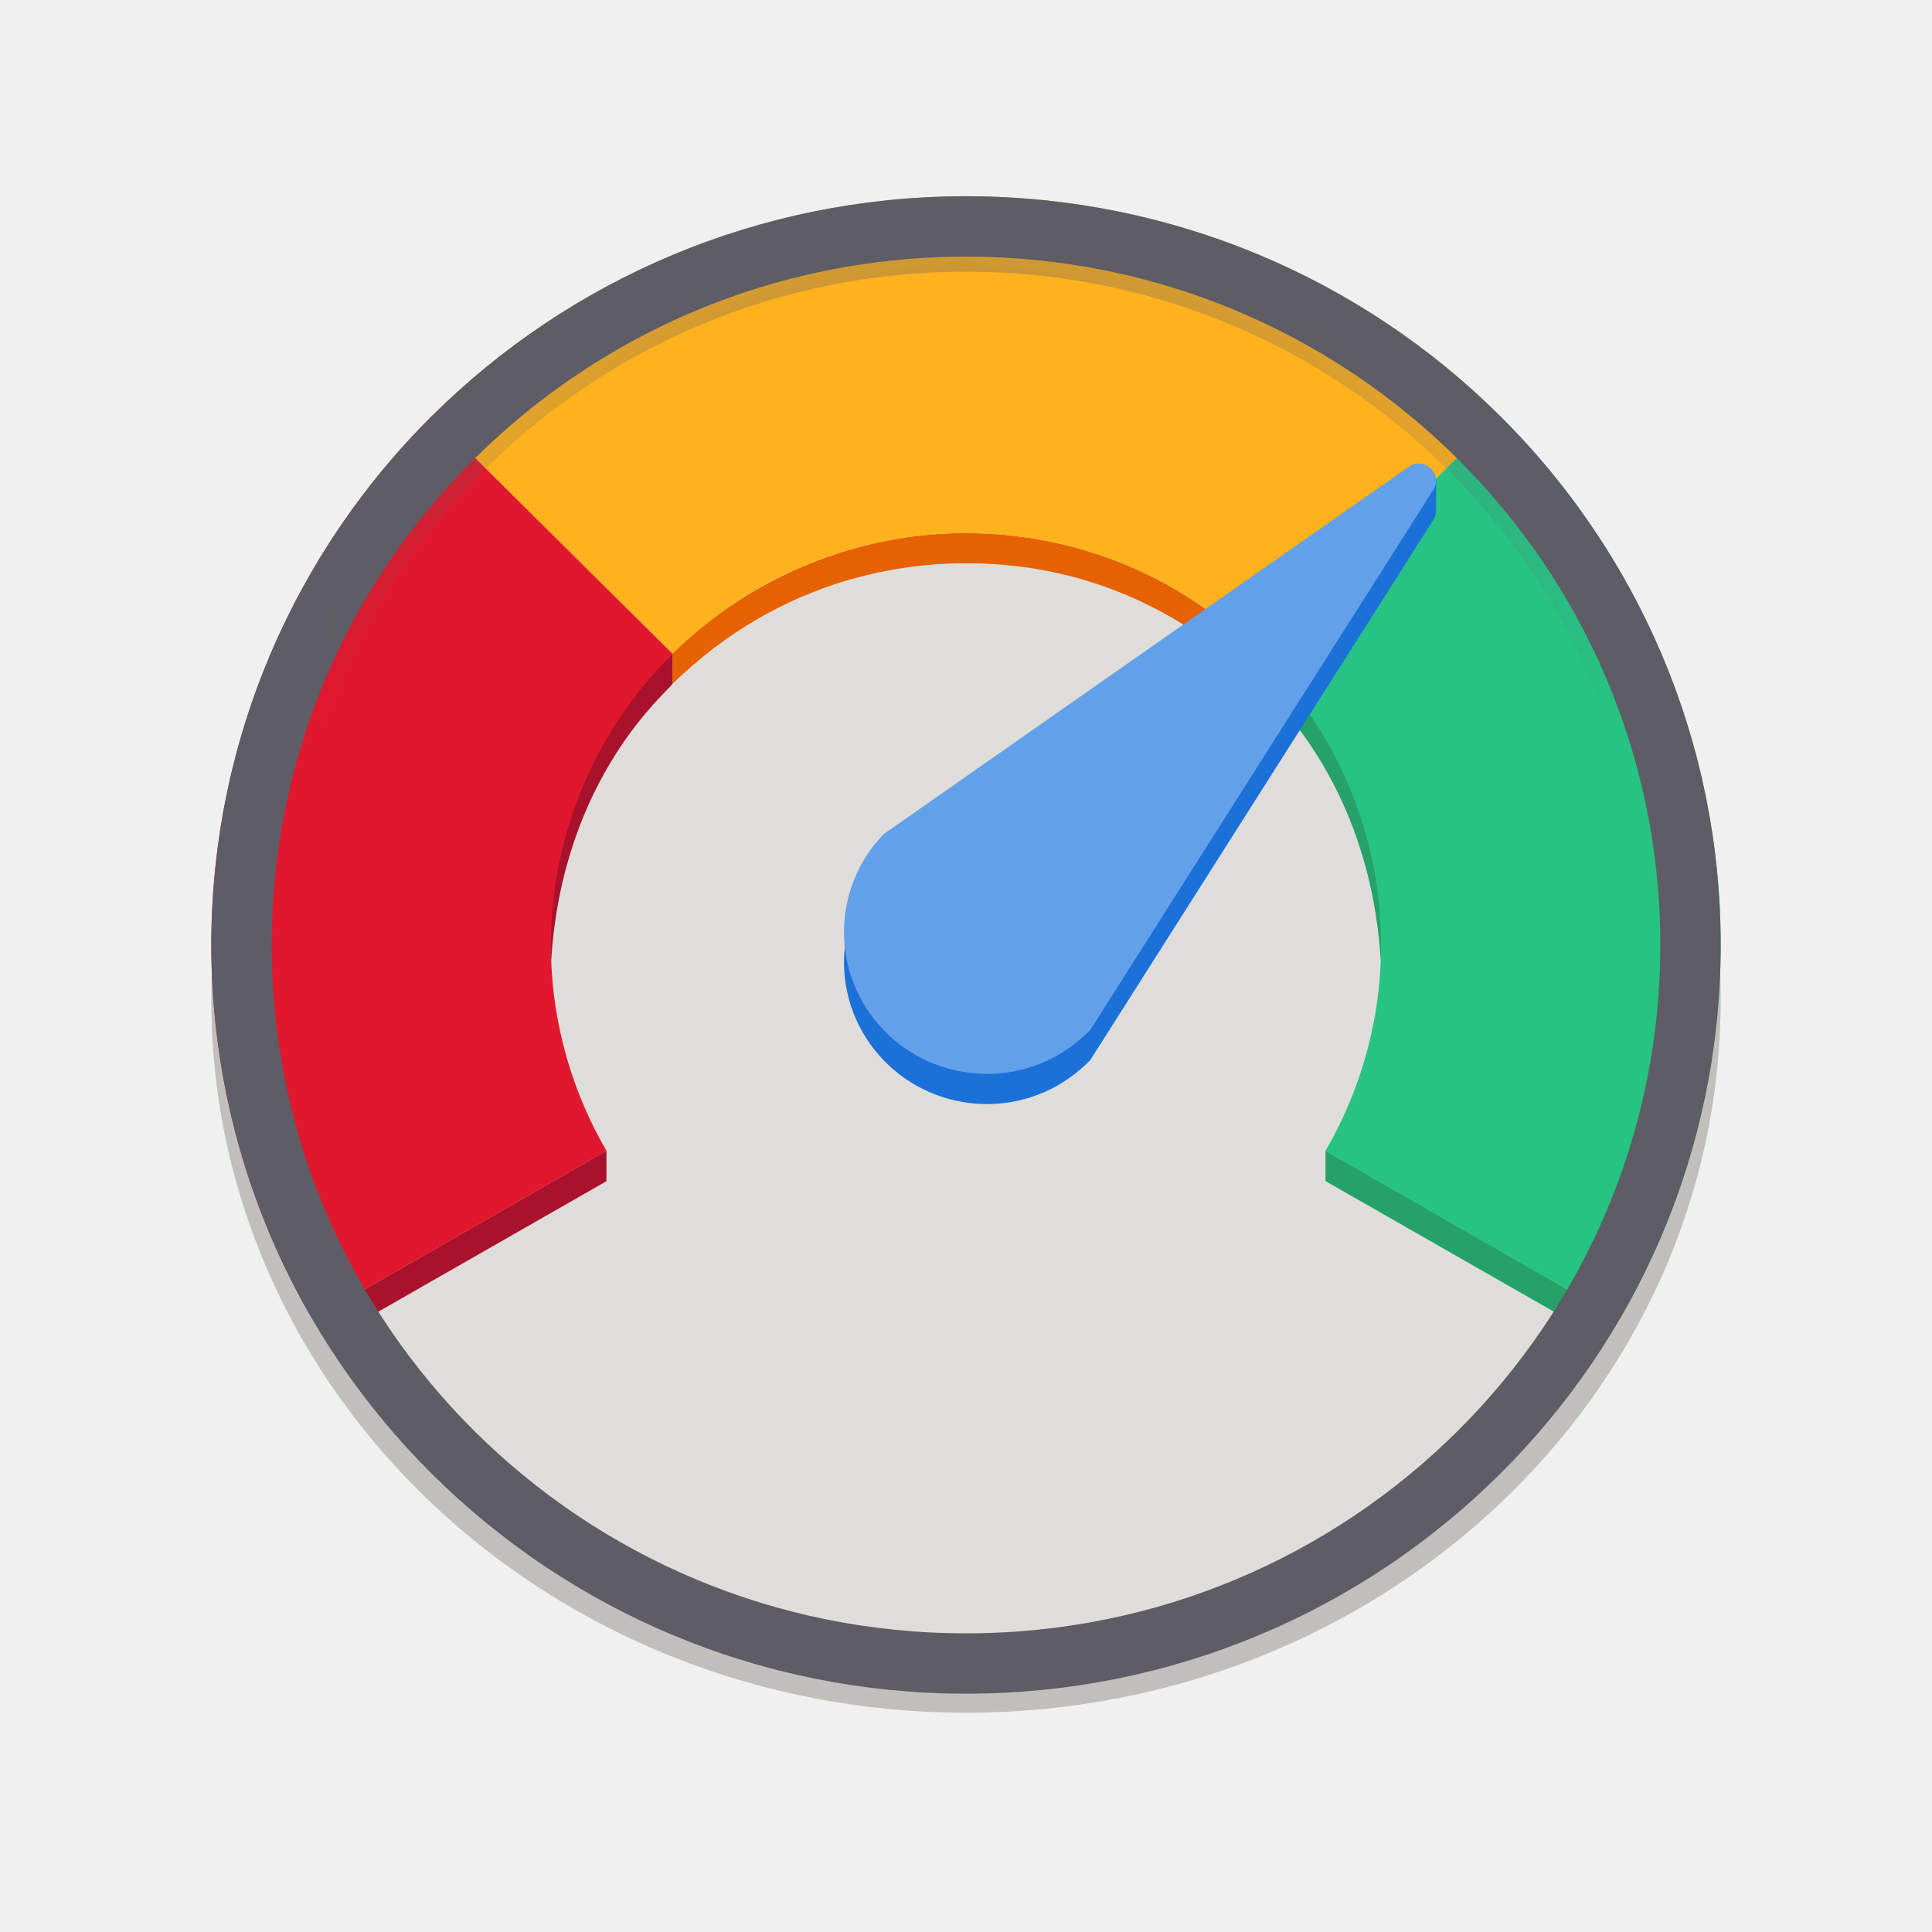
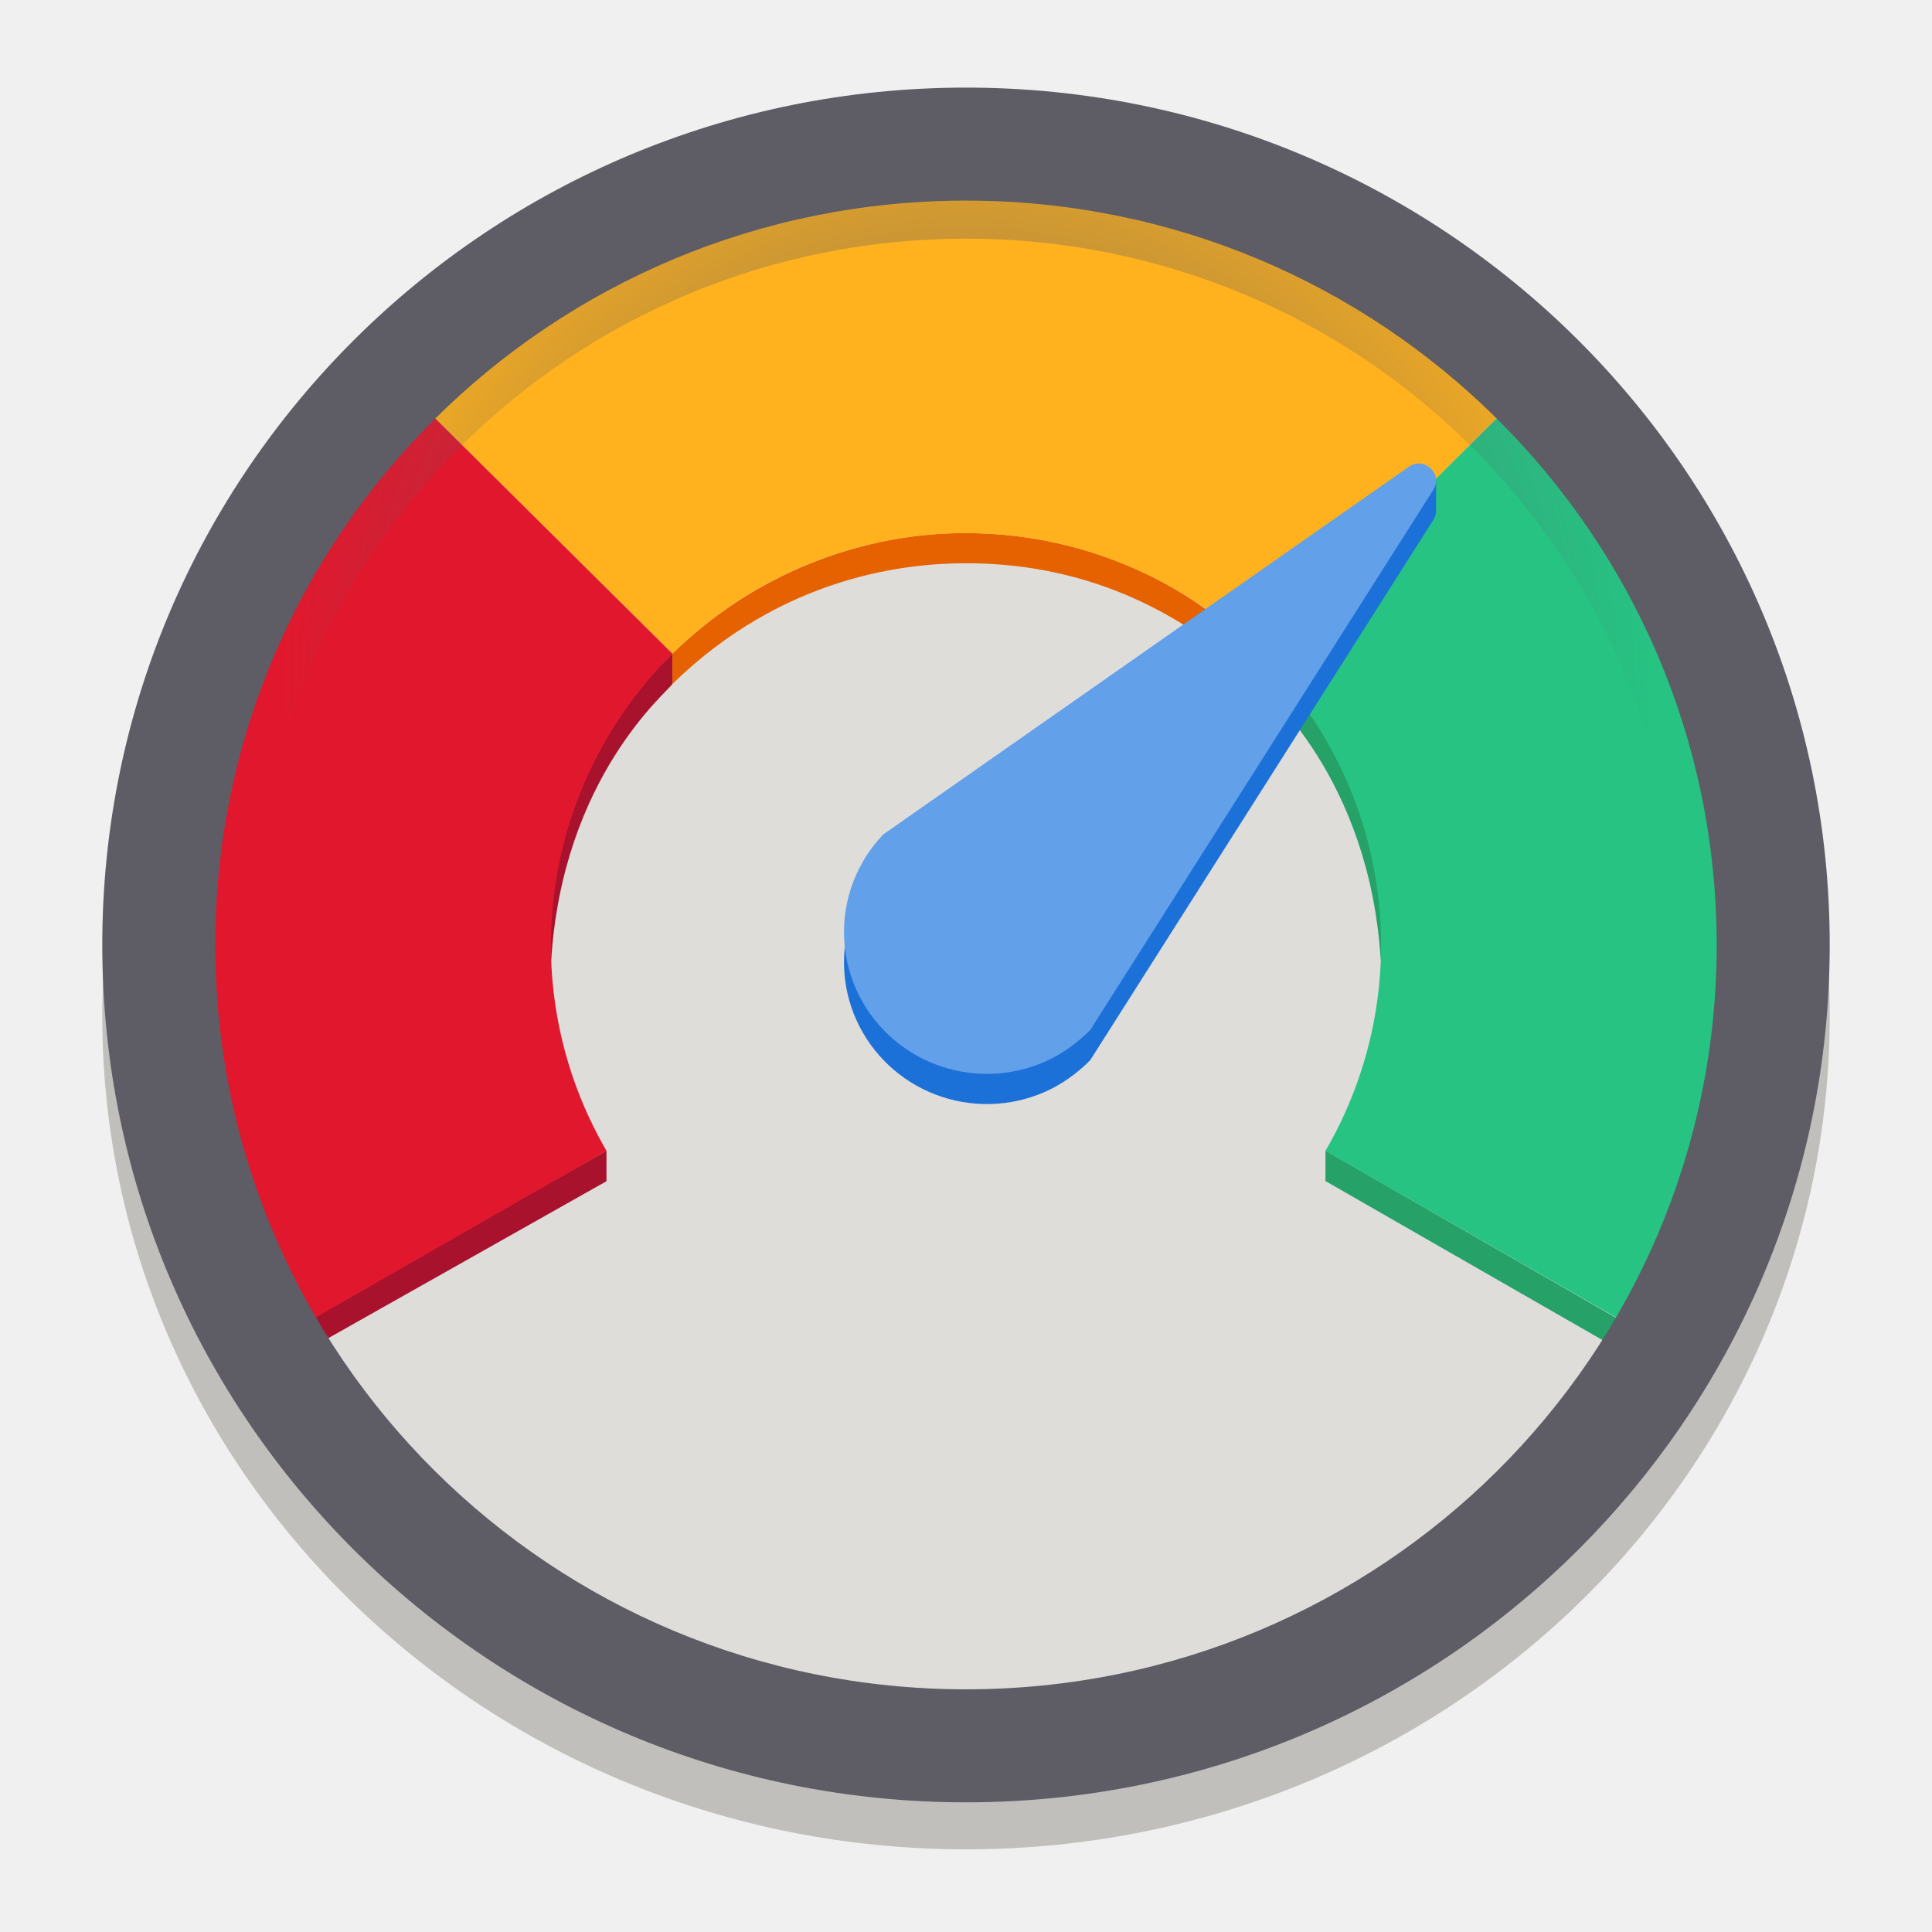
- <svg xmlns="http://www.w3.org/2000/svg" height="128px" viewBox="0 0 128 128" width="128px">
-   <clipPath id="a">
-     <path d="m 44 35 h 36 v 11 h -36 z m 0 0" />
-   </clipPath>
-   <clipPath id="b">
-     <path d="m 63.605 13 h 0.789 c 27.395 0 49.605 22.211 49.605 49.605 c 0 27.398 -22.211 49.605 -49.605 49.605 h -0.789 c -27.395 0 -49.605 -22.207 -49.605 -49.605 c 0 -27.395 22.211 -49.605 49.605 -49.605 z m 0 0" />
-   </clipPath>
-   <clipPath id="c">
-     <path d="m 35 43 h 10 v 21 h -10 z m 0 0" />
-   </clipPath>
-   <clipPath id="d">
-     <path d="m 63.605 13 h 0.789 c 27.395 0 49.605 22.211 49.605 49.605 c 0 27.398 -22.211 49.605 -49.605 49.605 h -0.789 c -27.395 0 -49.605 -22.207 -49.605 -49.605 c 0 -27.395 22.211 -49.605 49.605 -49.605 z m 0 0" />
-   </clipPath>
-   <clipPath id="e">
-     <path d="m 83 43 h 10 v 21 h -10 z m 0 0" />
-   </clipPath>
-   <clipPath id="f">
-     <path d="m 63.605 13 h 0.789 c 27.395 0 49.605 22.211 49.605 49.605 c 0 27.398 -22.211 49.605 -49.605 49.605 h -0.789 c -27.395 0 -49.605 -22.207 -49.605 -49.605 c 0 -27.395 22.211 -49.605 49.605 -49.605 z m 0 0" />
-   </clipPath>
-   <clipPath id="g">
-     <path d="m 23 76 h 18 v 11 h -18 z m 0 0" />
-   </clipPath>
-   <clipPath id="h">
-     <path d="m 63.605 13 h 0.789 c 27.395 0 49.605 22.211 49.605 49.605 c 0 27.398 -22.211 49.605 -49.605 49.605 h -0.789 c -27.395 0 -49.605 -22.207 -49.605 -49.605 c 0 -27.395 22.211 -49.605 49.605 -49.605 z m 0 0" />
-   </clipPath>
-   <clipPath id="i">
-     <path d="m 87 76 h 18 v 11 h -18 z m 0 0" />
-   </clipPath>
-   <clipPath id="j">
-     <path d="m 63.605 13 h 0.789 c 27.395 0 49.605 22.211 49.605 49.605 c 0 27.398 -22.211 49.605 -49.605 49.605 h -0.789 c -27.395 0 -49.605 -22.207 -49.605 -49.605 c 0 -27.395 22.211 -49.605 49.605 -49.605 z m 0 0" />
-   </clipPath>
-   <clipPath id="k">
-     <path d="m 28 13 h 72 v 31 h -72 z m 0 0" />
-   </clipPath>
-   <clipPath id="l">
-     <path d="m 63.605 13 h 0.789 c 27.395 0 49.605 22.211 49.605 49.605 c 0 27.398 -22.211 49.605 -49.605 49.605 h -0.789 c -27.395 0 -49.605 -22.207 -49.605 -49.605 c 0 -27.395 22.211 -49.605 49.605 -49.605 z m 0 0" />
-   </clipPath>
-   <clipPath id="m">
-     <path d="m 83 27 h 31 v 61 h -31 z m 0 0" />
-   </clipPath>
-   <clipPath id="n">
-     <path d="m 63.605 13 h 0.789 c 27.395 0 49.605 22.211 49.605 49.605 c 0 27.398 -22.211 49.605 -49.605 49.605 h -0.789 c -27.395 0 -49.605 -22.207 -49.605 -49.605 c 0 -27.395 22.211 -49.605 49.605 -49.605 z m 0 0" />
-   </clipPath>
-   <clipPath id="o">
-     <path d="m 14 27 h 31 v 61 h -31 z m 0 0" />
-   </clipPath>
-   <clipPath id="p">
-     <path d="m 63.605 13 h 0.789 c 27.395 0 49.605 22.211 49.605 49.605 c 0 27.398 -22.211 49.605 -49.605 49.605 h -0.789 c -27.395 0 -49.605 -22.207 -49.605 -49.605 c 0 -27.395 22.211 -49.605 49.605 -49.605 z m 0 0" />
-   </clipPath>
-   <radialGradient id="q" cx="0" cy="0" gradientTransform="matrix(0 42.5 -42.9474 0 64 46)" gradientUnits="userSpaceOnUse" r="1">
-     <stop offset="0" stop-color="#5e5c64" />
-     <stop offset="0.651" stop-color="#5e5c64" stop-opacity="0.329" />
-     <stop offset="1" stop-color="#5e5c64" stop-opacity="0" />
-   </radialGradient>
-   <path d="m 114 66.238 c 0 26.086 -22.387 47.234 -50 47.234 s -50 -21.148 -50 -47.234 c 0 -26.09 22.387 -47.238 50 -47.238 s 50 21.148 50 47.238 z m 0 0" fill="#c0bfbc" />
-   <path d="m 114 62.605 c 0 27.398 -22.387 49.605 -50 49.605 s -50 -22.207 -50 -49.605 c 0 -27.395 22.387 -49.605 50 -49.605 s 50 22.211 50 49.605 z m 0 0" fill="#deddda" />
-   <g clip-path="url(#a)">
-     <g clip-path="url(#b)">
-       <path d="m 44.547 43.301 c 8.441 -8.195 18.172 -7.98 19.453 -7.98 c 9.121 0 14.984 4.414 15.98 5.105 l -1.277 1.145 c -4.348 -2.773 -9.258 -4.254 -14.703 -4.254 c -3.848 0 -12.055 0.781 -19.453 8 z m 0 0" fill="#e66100" />
-     </g>
+ <svg xmlns="http://www.w3.org/2000/svg" width="128" height="128" viewBox="0 0 128 128" fill="none">
+   <ellipse cx="64" cy="67.312" rx="57.224" ry="55.211" fill="#C0BFBC" />
+   <ellipse cx="64" cy="62.606" rx="50" ry="49.606" fill="#DEDDDA" />
+   <g clip-path="url(#clip0_37_101)">
+     <path d="M44.547 43.303C52.987 35.104 62.721 35.32 64 35.32C73.119 35.32 78.984 39.733 79.981 40.426L78.703 41.572C74.355 38.798 69.445 37.316 64 37.316C60.151 37.316 51.947 38.097 44.547 45.316V43.303Z" fill="#E66100" />
+     <path d="M35.429 52.423L44.546 43.303V45.316C44.258 45.812 37.274 51.467 36.52 63.621L35.429 52.423Z" fill="#A8122D" />
+     <path d="M92.568 52.415L83.451 43.294V45.307C83.739 45.804 90.723 51.458 91.478 63.612L92.568 52.415Z" fill="#26A269" />
+     <path d="M20.651 87.29L40.181 76.244V78.258L21.635 88.721L20.651 87.29Z" fill="#A8122D" />
+     <path d="M107.272 87.421L87.816 76.236V78.249L106.288 88.852L107.272 87.421Z" fill="#26A269" />
+     <path d="M28.645 27.529C33.288 22.923 38.8 19.269 44.866 16.776C50.932 14.283 57.434 13 64 13C70.566 13 77.068 14.283 83.134 16.776C89.201 19.269 94.712 22.923 99.355 27.529L83.445 43.314C80.892 40.781 77.86 38.771 74.524 37.4C71.187 36.029 67.611 35.323 64 35.323C60.389 35.323 56.813 36.029 53.476 37.4C50.14 38.771 47.108 40.781 44.555 43.314L28.645 27.529Z" fill="#FFB21D" />
+     <path d="M99.355 27.529C107.138 35.251 112.136 45.305 113.572 56.131C115.009 66.958 112.805 77.952 107.301 87.409L87.816 76.248C90.843 71.047 92.055 65 91.265 59.045C90.475 53.09 87.726 47.561 83.445 43.314L99.355 27.529Z" fill="#26C383" />
+     <path d="M20.699 87.409C15.195 77.952 12.991 66.958 14.428 56.131C15.864 45.305 20.862 35.251 28.645 27.529L44.555 43.314C40.274 47.561 37.525 53.09 36.735 59.045C35.945 65 37.157 71.047 40.184 76.248L20.699 87.409Z" fill="#E1182D" />
  </g>
-   <g clip-path="url(#c)">
-     <g clip-path="url(#d)">
-       <path d="m 35.43 52.422 l 9.117 -9.117 v 2.012 c -0.289 0.496 -7.273 6.148 -8.027 18.305 z m 0 0" fill="#a8122d" />
-     </g>
-   </g>
-   <g clip-path="url(#e)">
-     <g clip-path="url(#f)">
-       <path d="m 92.566 52.414 l -9.117 -9.121 v 2.016 c 0.289 0.496 7.273 6.148 8.027 18.305 z m 0 0" fill="#26a269" />
-     </g>
-   </g>
-   <g clip-path="url(#g)">
-     <g clip-path="url(#h)">
-       <path d="m 23.949 85.547 l 16.23 -9.305 v 2.016 l -15.246 8.719 z m 0 0" fill="#a8122d" />
-     </g>
-   </g>
-   <g clip-path="url(#i)">
-     <g clip-path="url(#j)">
-       <path d="m 104.047 85.539 l -16.23 -9.305 v 2.016 l 15.246 8.719 z m 0 0" fill="#26a269" />
-     </g>
-   </g>
-   <g clip-path="url(#k)">
-     <g clip-path="url(#l)">
-       <path d="m 28.645 27.531 c 4.645 -4.609 10.156 -8.262 16.223 -10.754 c 6.066 -2.496 12.566 -3.777 19.133 -3.777 s 13.066 1.281 19.133 3.777 c 6.066 2.492 11.578 6.145 16.223 10.754 l -15.91 15.781 c -2.555 -2.531 -5.586 -4.543 -8.922 -5.914 c -3.336 -1.371 -6.91 -2.074 -10.523 -2.074 c -3.609 0 -7.188 0.703 -10.523 2.074 c -3.336 1.371 -6.367 3.383 -8.922 5.914 z m 0 0" fill="#ffb21d" />
-     </g>
-   </g>
-   <g clip-path="url(#m)">
-     <g clip-path="url(#n)">
-       <path d="m 99.355 27.531 c 7.781 7.719 12.781 17.773 14.215 28.602 c 1.438 10.824 -0.766 21.82 -6.27 31.277 l -19.484 -11.164 c 3.027 -5.199 4.238 -11.246 3.449 -17.199 c -0.793 -5.957 -3.539 -11.484 -7.82 -15.734 z m 0 0" fill="#26c383" />
-     </g>
-   </g>
-   <g clip-path="url(#o)">
-     <g clip-path="url(#p)">
-       <path d="m 20.699 87.41 c -5.504 -9.457 -7.707 -20.453 -6.27 -31.277 c 1.434 -10.828 6.434 -20.883 14.215 -28.602 l 15.91 15.781 c -4.281 4.25 -7.027 9.777 -7.82 15.734 c -0.789 5.953 0.422 12 3.449 17.199 z m 0 0" fill="#e1182d" />
-     </g>
-   </g>
-   <path d="m 112 62.605 c 0 26.277 -21.477 47.609 -48 47.609 s -48 -21.332 -48 -47.609 c 0 -26.277 21.477 -47.605 48 -47.605 s 48 21.328 48 47.605 z m 0 0" fill="none" stroke="#5e5c64" stroke-width="4" />
-   <path d="m 110.5 62.5 c 0 25.391 -20.805 46 -46.5 46 s -46.5 -20.609 -46.5 -46 s 20.805 -46 46.5 -46 s 46.5 20.609 46.5 46 z m 0 0" fill="none" stroke="url(#q)" stroke-width="3" />
-   <path d="m 95.082 31.594 h -1.176 v 1.117 c -0.188 0.016 -0.379 0.082 -0.566 0.211 l -34.727 24.293 c -0.062 0.043 -0.117 0.094 -0.168 0.148 c -0.82 0.875 -1.465 1.902 -1.898 3.02 c -0.445 1.152 -0.66 2.379 -0.629 3.613 c 0.035 1.234 0.312 2.449 0.816 3.574 c 0.508 1.129 1.23 2.145 2.133 2.996 c 0.902 0.848 1.965 1.516 3.125 1.957 c 1.16 0.441 2.398 0.652 3.645 0.621 c 1.242 -0.031 2.469 -0.309 3.602 -0.809 c 1.105 -0.488 2.152 -1.238 2.992 -2.098 l 22.73 -35.789 c 0.141 -0.223 0.195 -0.449 0.184 -0.664 v -1.984 z m 0 0" fill="#1c71d8" />
-   <path d="m 61.992 70.523 c -1.16 -0.441 -2.223 -1.109 -3.125 -1.957 c -0.902 -0.852 -1.625 -1.867 -2.133 -2.996 c -0.504 -1.125 -0.781 -2.34 -0.816 -3.574 c -0.031 -1.234 0.184 -2.461 0.629 -3.613 c 0.434 -1.117 1.078 -2.145 1.898 -3.02 c 0.051 -0.055 0.105 -0.105 0.168 -0.148 l 34.727 -24.293 c 1.02 -0.711 2.285 0.48 1.621 1.527 l -22.73 35.789 c -0.84 0.859 -1.887 1.609 -2.992 2.098 c -1.133 0.5 -2.359 0.777 -3.602 0.809 c -1.246 0.031 -2.484 -0.18 -3.645 -0.621 z m 0 0" fill="#62a0ea" />
+   <path fill-rule="evenodd" clip-rule="evenodd" d="M64 13.291C36.503 13.291 14.264 35.398 14.264 62.606C14.264 89.814 36.503 111.922 64 111.922C91.497 111.922 113.736 89.814 113.736 62.606C113.736 35.398 91.497 13.291 64 13.291ZM6.776 62.606C6.776 31.207 32.424 5.804 64 5.804C95.576 5.804 121.224 31.207 121.224 62.606C121.224 94.005 95.576 119.409 64 119.409C32.424 119.409 6.776 94.005 6.776 62.606Z" fill="#5E5C64" />
+   <path fill-rule="evenodd" clip-rule="evenodd" d="M64 15.81C37.893 15.81 16.785 36.745 16.785 62.5C16.785 88.255 37.893 109.19 64 109.19C90.107 109.19 111.215 88.255 111.215 62.5C111.215 36.745 90.107 15.81 64 15.81ZM10.49 62.5C10.49 33.206 34.478 9.514 64 9.514C93.522 9.514 117.51 33.206 117.51 62.5C117.51 91.794 93.522 115.486 64 115.486C34.478 115.486 10.49 91.794 10.49 62.5Z" fill="url(#paint0_radial_37_101)" />
+   <path d="M95.082 31.594H93.907V32.711C93.719 32.727 93.526 32.793 93.341 32.922L58.614 57.216C58.553 57.259 58.496 57.307 58.445 57.362C57.624 58.239 56.98 59.264 56.547 60.381C56.101 61.533 55.887 62.761 55.92 63.995C55.952 65.229 56.229 66.444 56.735 67.572C57.241 68.699 57.966 69.716 58.868 70.565C59.77 71.415 60.831 72.081 61.993 72.523C63.154 72.966 64.391 73.177 65.635 73.144C66.879 73.112 68.104 72.837 69.24 72.334C70.342 71.847 71.39 71.097 72.231 70.238L94.962 34.449C95.103 34.227 95.157 34 95.145 33.785V31.801L95.082 31.594Z" fill="#1C71D8" />
+   <path d="M61.993 70.523C60.831 70.081 59.77 69.415 58.868 68.565C57.966 67.716 57.241 66.699 56.735 65.572C56.229 64.444 55.952 63.229 55.92 61.995C55.887 60.761 56.101 59.533 56.547 58.381C56.98 57.264 57.624 56.239 58.445 55.362C58.496 55.307 58.553 55.259 58.614 55.216L93.341 30.922C94.36 30.21 95.626 31.403 94.962 32.449L72.231 68.238C71.39 69.097 70.342 69.847 69.24 70.334C68.104 70.837 66.879 71.112 65.635 71.144C64.391 71.177 63.154 70.966 61.993 70.523Z" fill="#62A0EA" />
+   <defs>
+     <radialGradient id="paint0_radial_37_101" cx="0" cy="0" r="1" gradientUnits="userSpaceOnUse" gradientTransform="translate(64 45.1878) rotate(90) scale(44.5919 45.0613)">
+       <stop stop-color="#5E5C64" />
+       <stop offset="0.651" stop-color="#5E5C64" stop-opacity="0.33" />
+       <stop offset="1" stop-color="#5E5C64" stop-opacity="0" />
+     </radialGradient>
+     <clipPath id="clip0_37_101">
+       <rect x="14" y="13" width="100" height="99.213" rx="49.606" fill="white" />
+     </clipPath>
+   </defs>
</svg>
